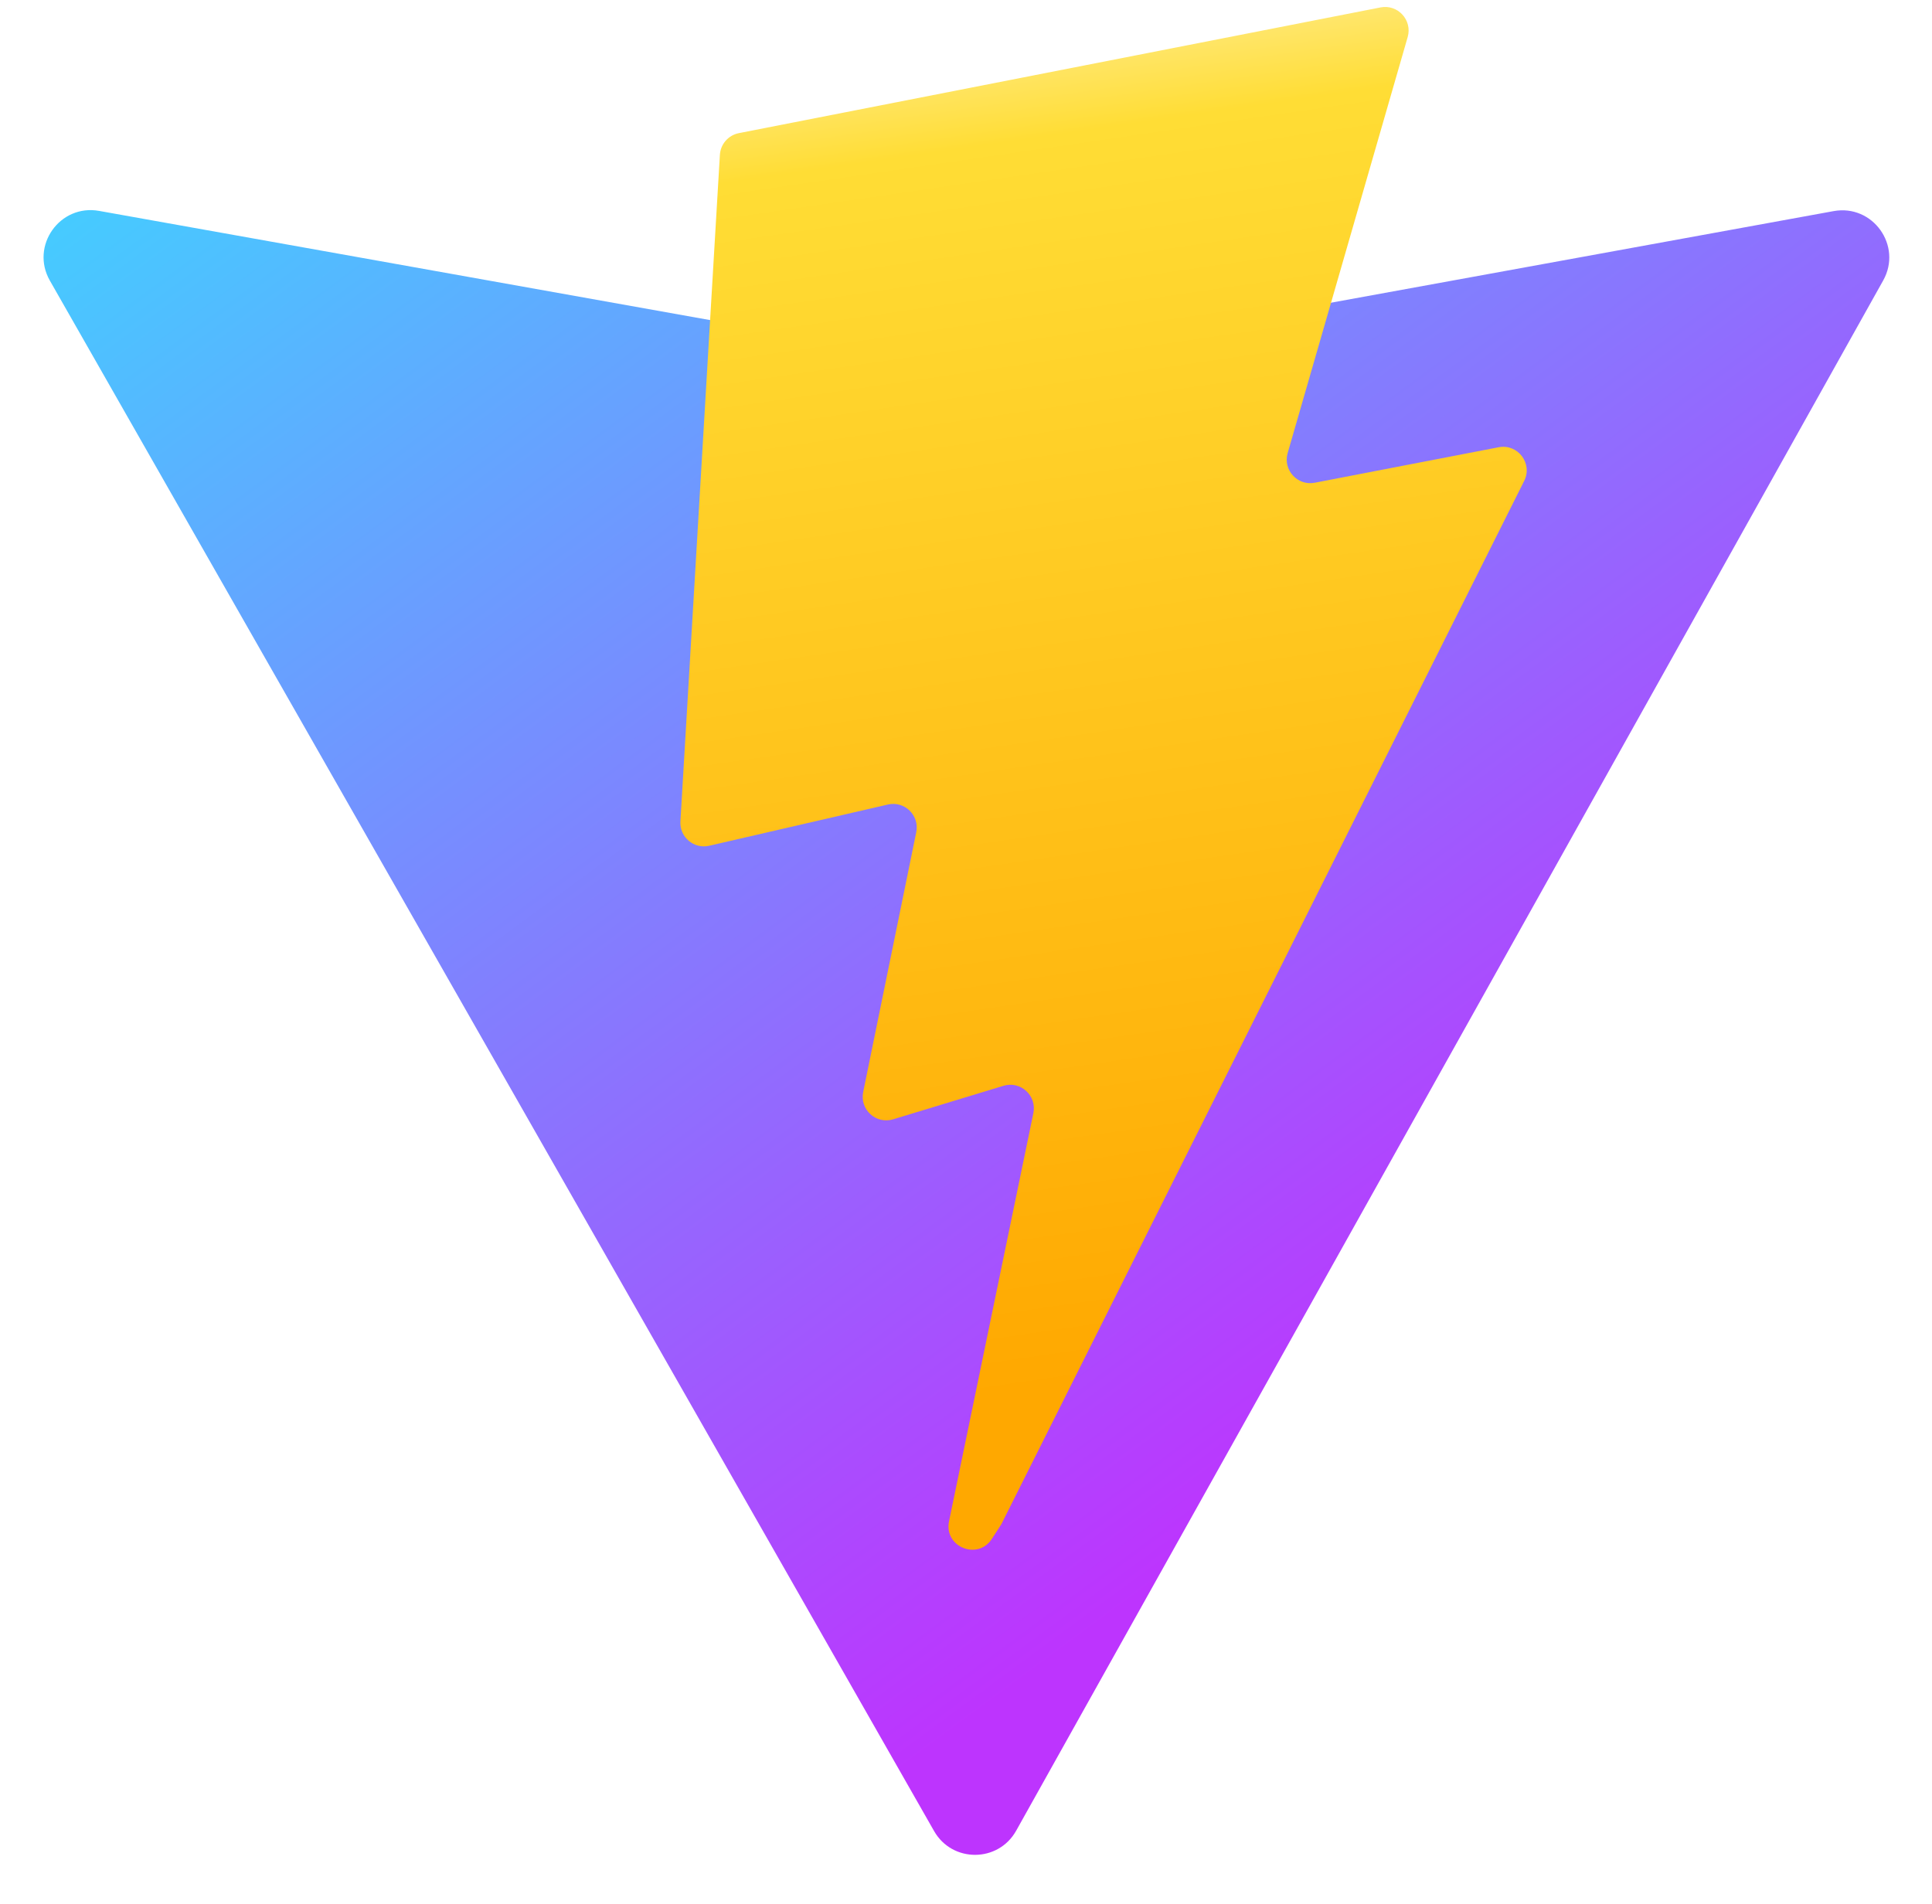
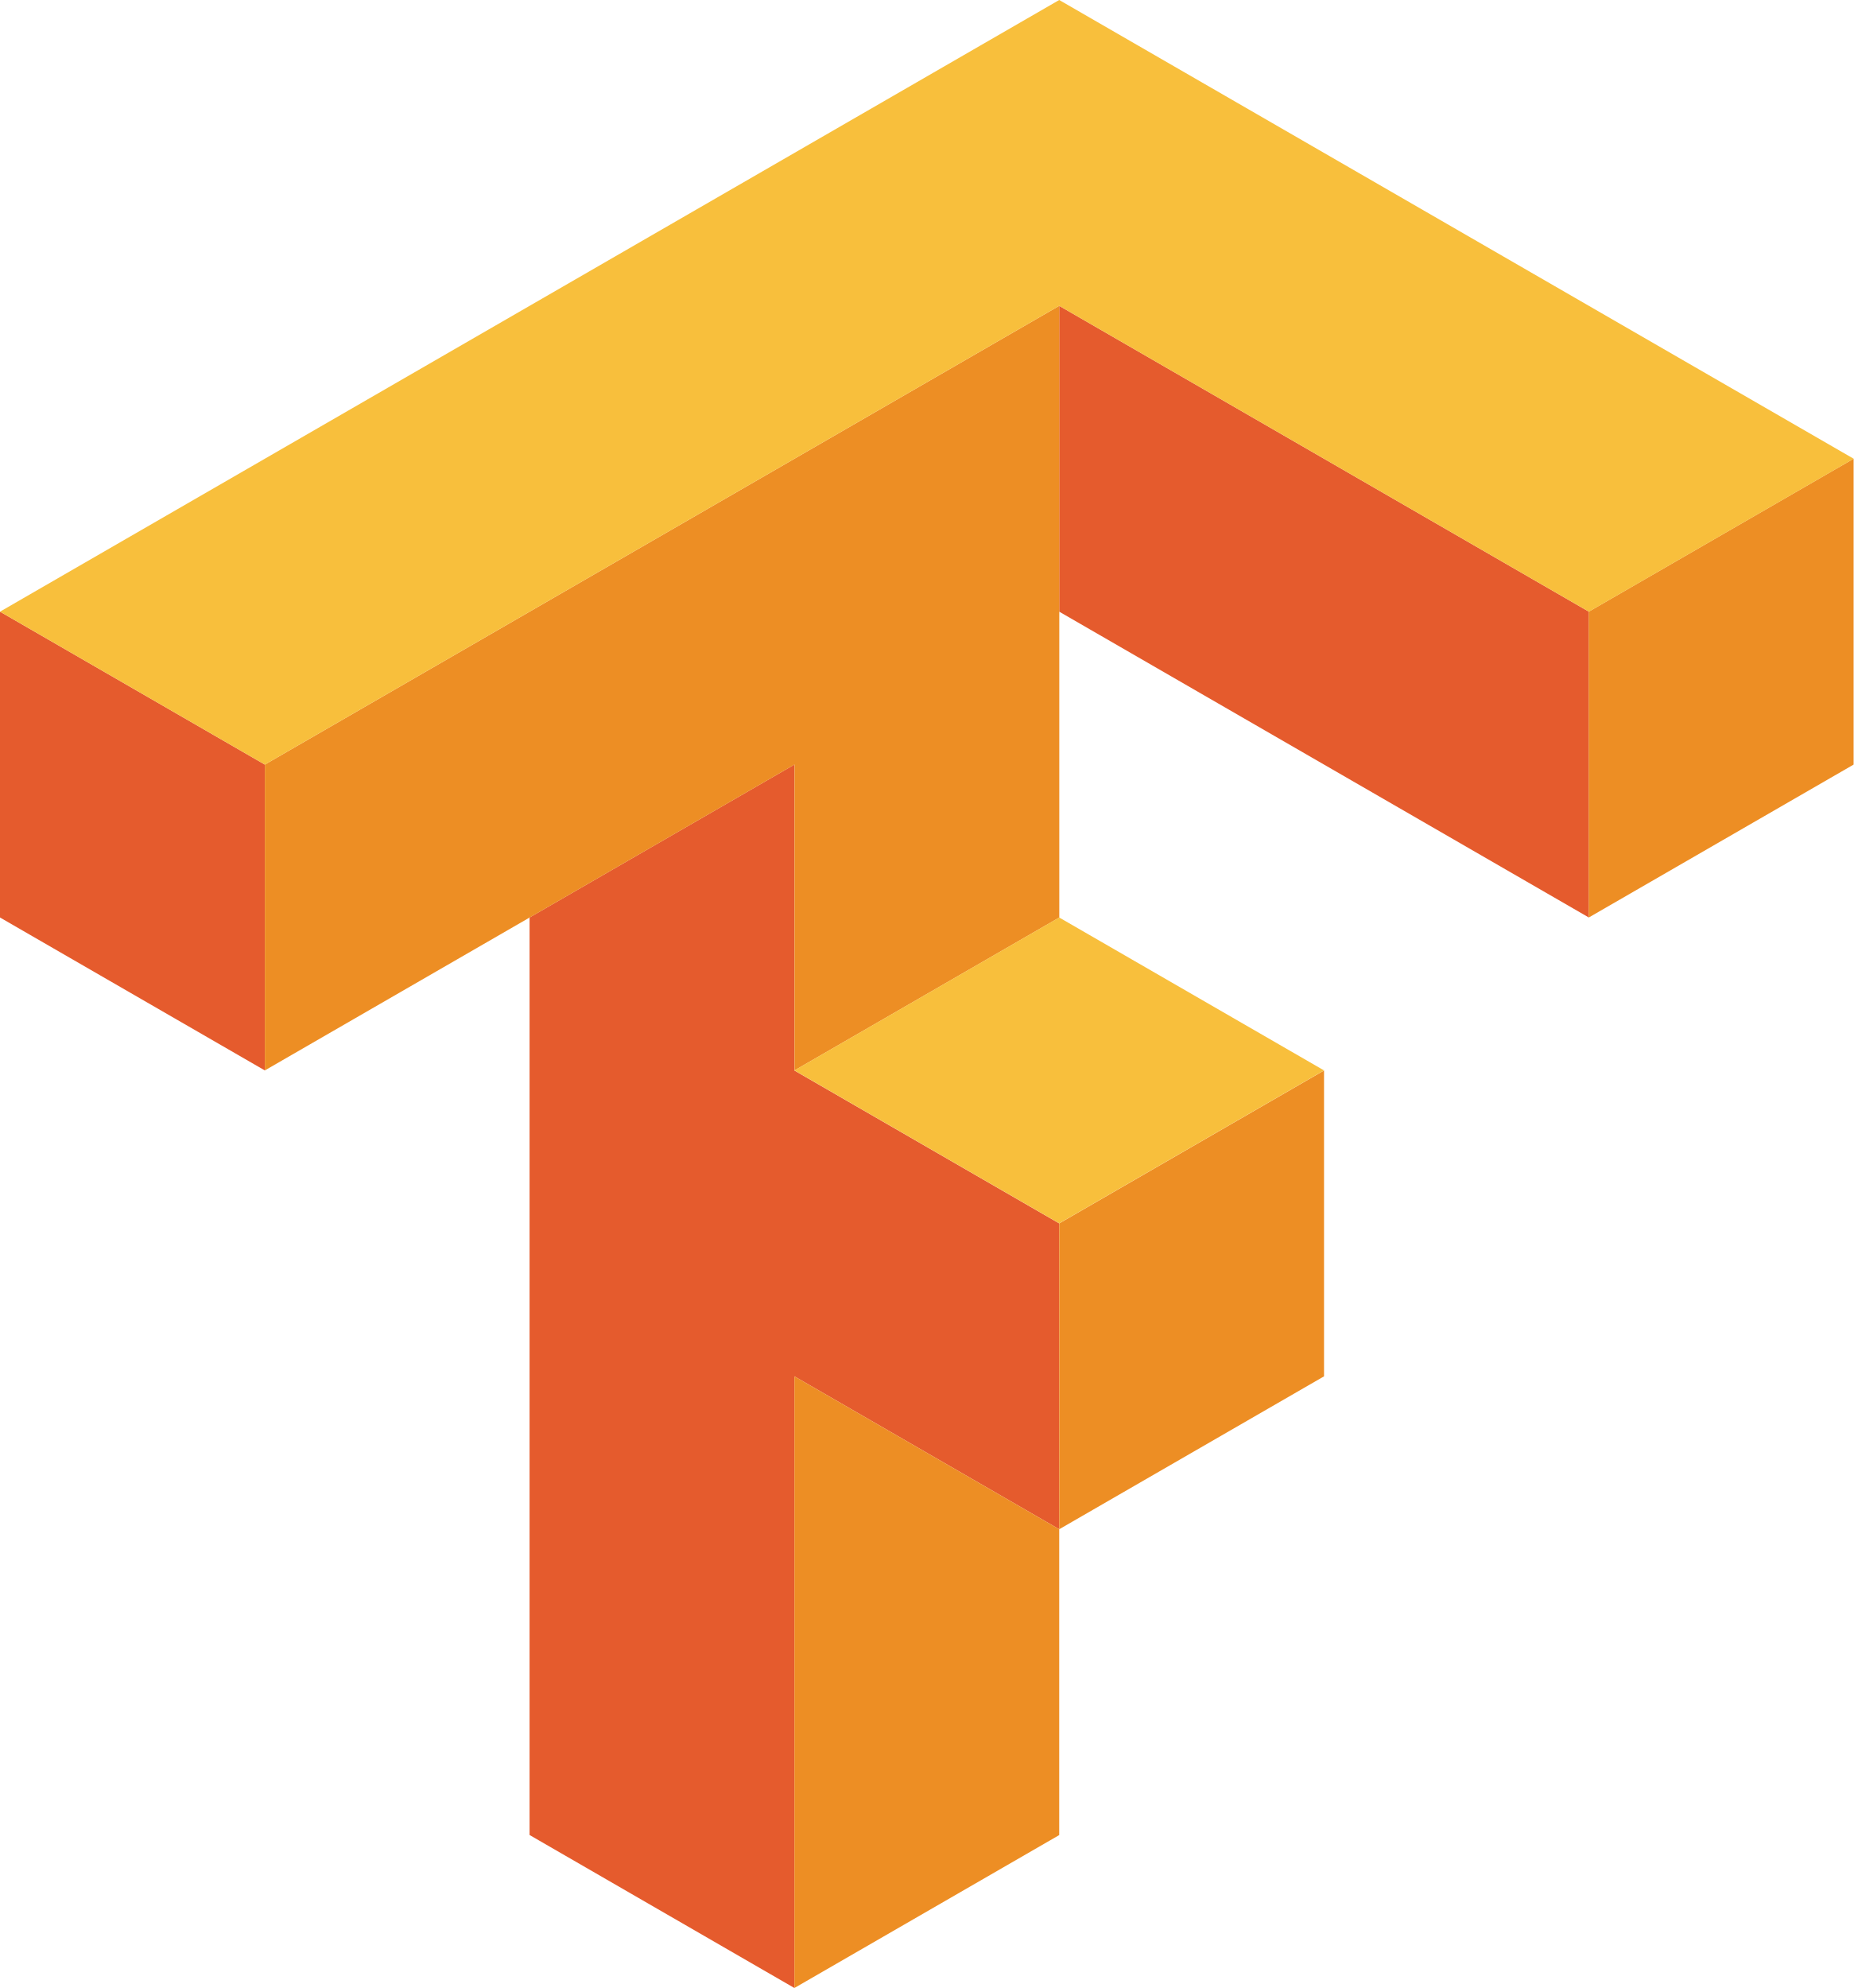
- <svg xmlns="http://www.w3.org/2000/svg" width="410" height="404" viewBox="0 0 410 404" fill="none">
-   <path d="M399.641 59.525L215.643 388.545C211.844 395.338 202.084 395.378 198.228 388.618L10.582 59.556C6.381 52.19 12.68 43.267 21.028 44.759L205.223 77.682C206.398 77.892 207.601 77.89 208.776 77.676L389.119 44.806C397.439 43.289 403.768 52.143 399.641 59.525Z" fill="url(#paint0_linear)" />
-   <path d="M292.965 1.574L156.801 28.255C154.563 28.694 152.906 30.59 152.771 32.866L144.395 174.33C144.198 177.662 147.258 180.248 150.51 179.498L188.42 170.749C191.967 169.931 195.172 173.055 194.443 176.622L183.18 231.775C182.422 235.487 185.907 238.661 189.532 237.56L212.947 230.446C216.577 229.344 220.065 232.527 219.297 236.242L201.398 322.875C200.278 328.294 207.486 331.249 210.492 326.603L212.5 323.5L323.454 102.072C325.312 98.365 322.108 94.137 318.036 94.923L279.014 102.454C275.347 103.161 272.227 99.746 273.262 96.158L298.731 7.867C299.767 4.273 296.636 0.855 292.965 1.574Z" fill="url(#paint1_linear)" />
-   <defs>
-     <linearGradient id="paint0_linear" x1="6" y1="33" x2="235" y2="344" gradientUnits="userSpaceOnUse">
-       <stop stop-color="#41D1FF" />
-       <stop offset="1" stop-color="#BD34FE" />
-     </linearGradient>
-     <linearGradient id="paint1_linear" x1="194.651" y1="8.818" x2="236.076" y2="292.989" gradientUnits="userSpaceOnUse">
-       <stop stop-color="#FFEA83" />
-       <stop offset="0.083" stop-color="#FFDD35" />
-       <stop offset="1" stop-color="#FFA800" />
-     </linearGradient>
-   </defs>
+ <svg xmlns="http://www.w3.org/2000/svg" enable-background="new 0 0 2331.5 2500" viewBox="0 0 2331.5 2500">
+   <path d="m1332.3 384.6v384.6l666.2 384.6v-384.6zm-1332.3 384.6v384.6l333.1 192.3v-384.6zm999.2 192.3-333.1 192.3v1153.8l333.1 192.4v-769.2l333.1 192.3v-384.6l-333.1-192.3z" fill="#e55b2d" />
+   <path d="m1332.3 384.6-999.2 576.9v384.6l666.2-384.6v384.6l333.1-192.3v-769.2zm999.2 192.3-333.1 192.3v384.6l333.1-192.3zm-666.1 769.3-333.1 192.3v384.6l333.1-192.3zm-333.1 576.9-333.1-192.3v769.2l333.1-192.3z" fill="#ed8e24" />
+   <path d="m1332.3 0-1332.3 769.2 333.1 192.3 999.2-576.9 666.2 384.6 333.1-192.3zm0 1153.8-333.1 192.3 333.1 192.3 333.1-192.3z" fill="#f8bf3c" />
</svg>
